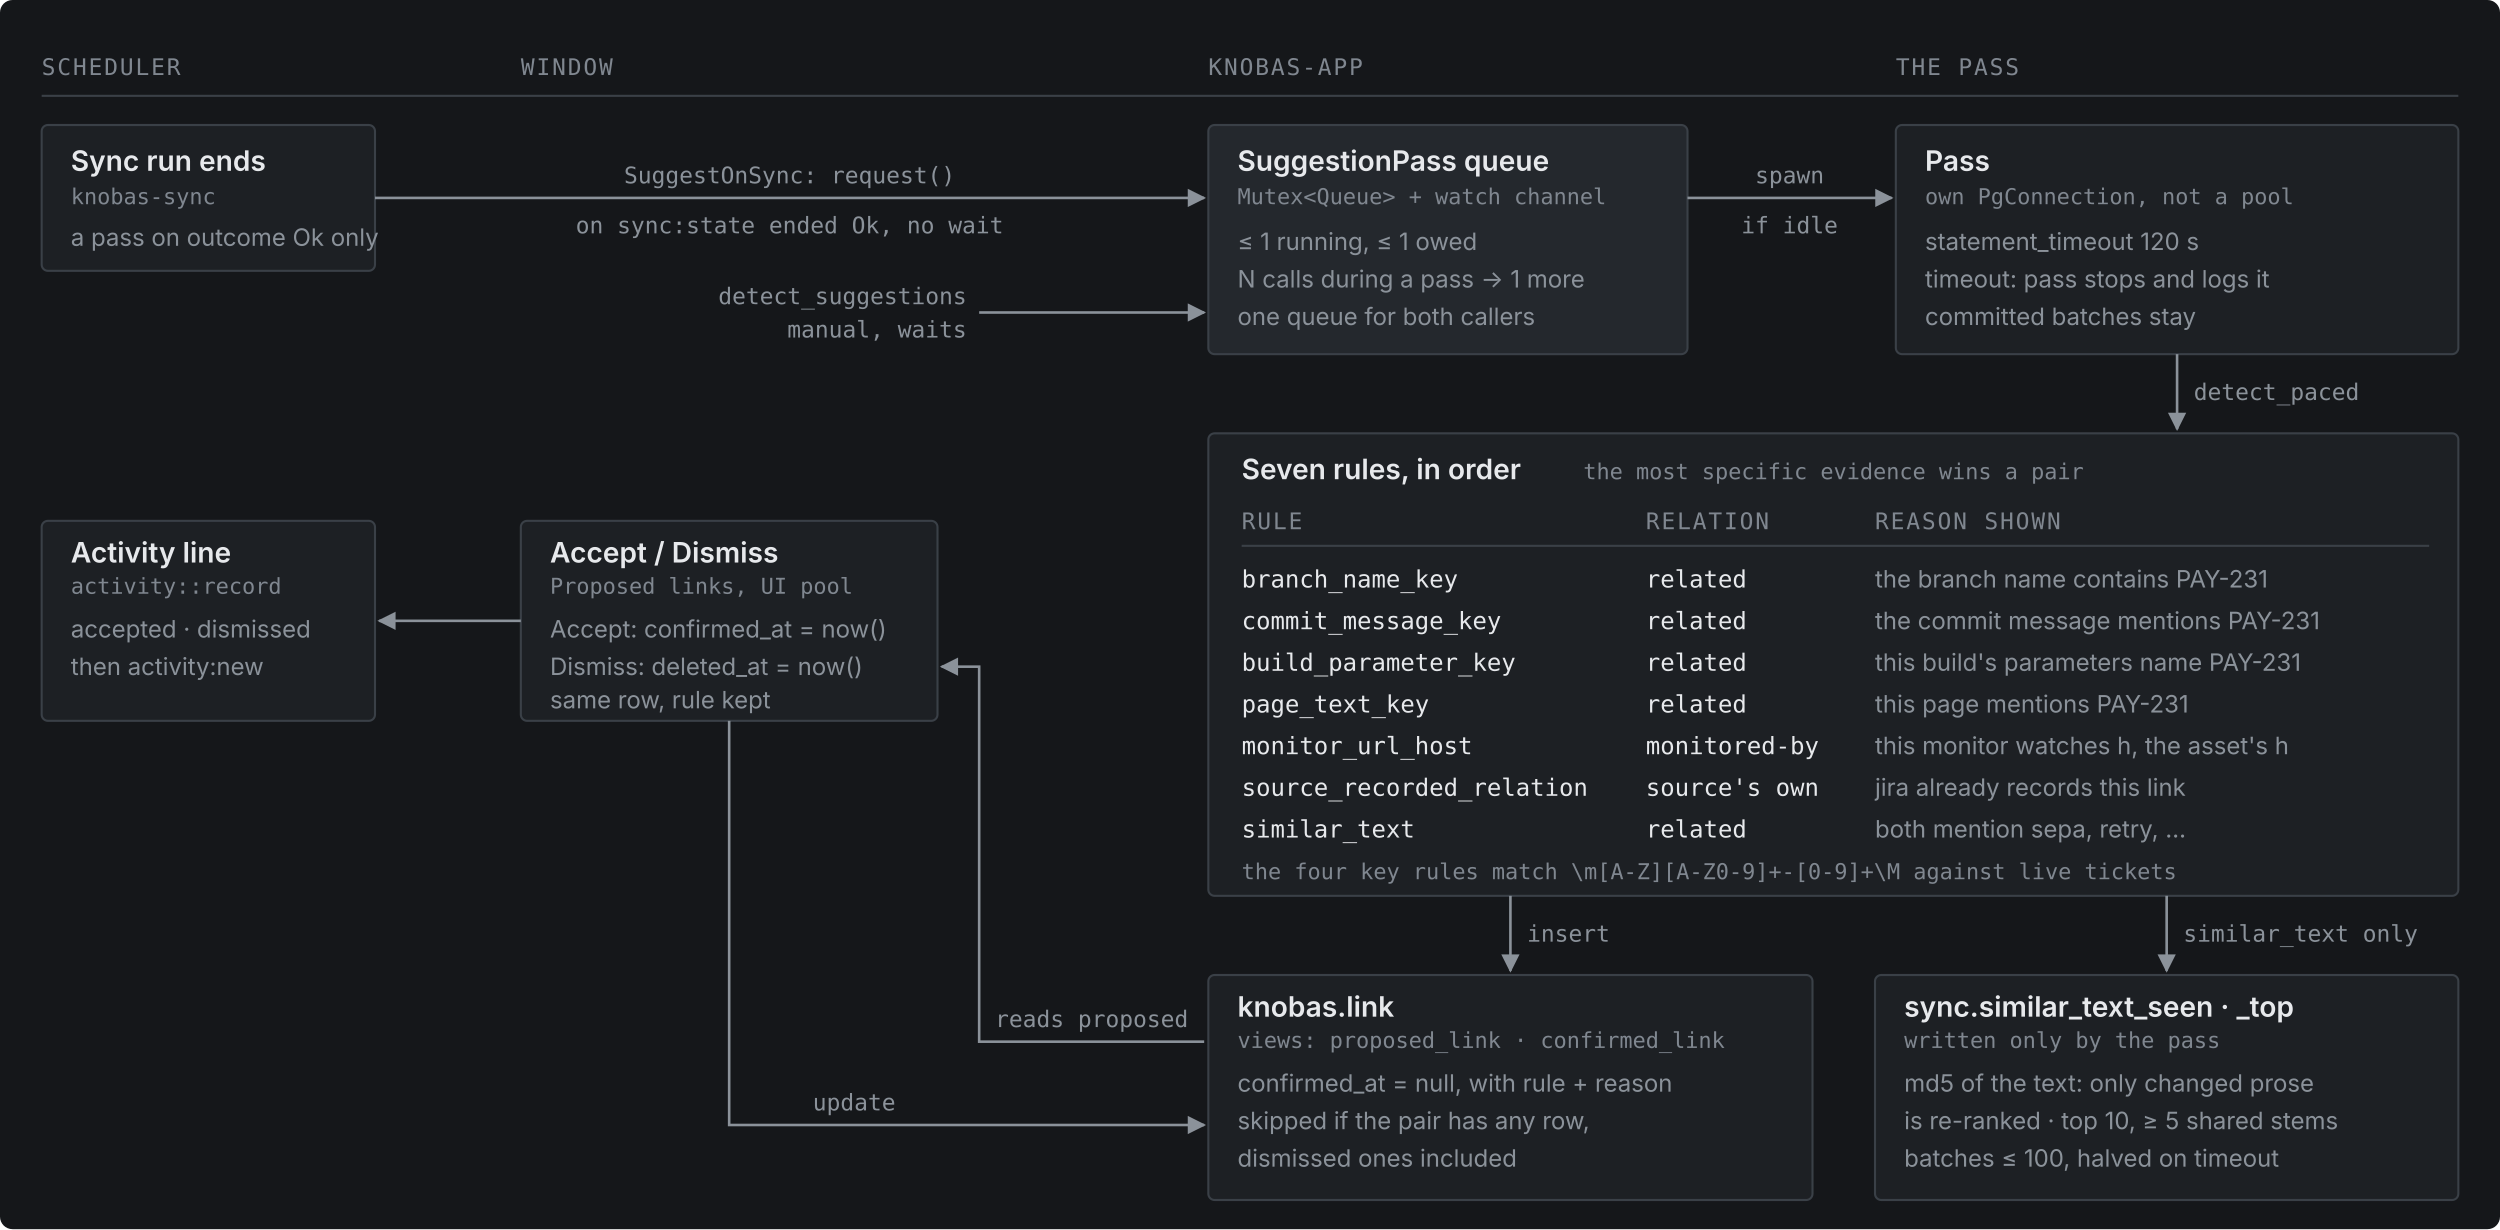
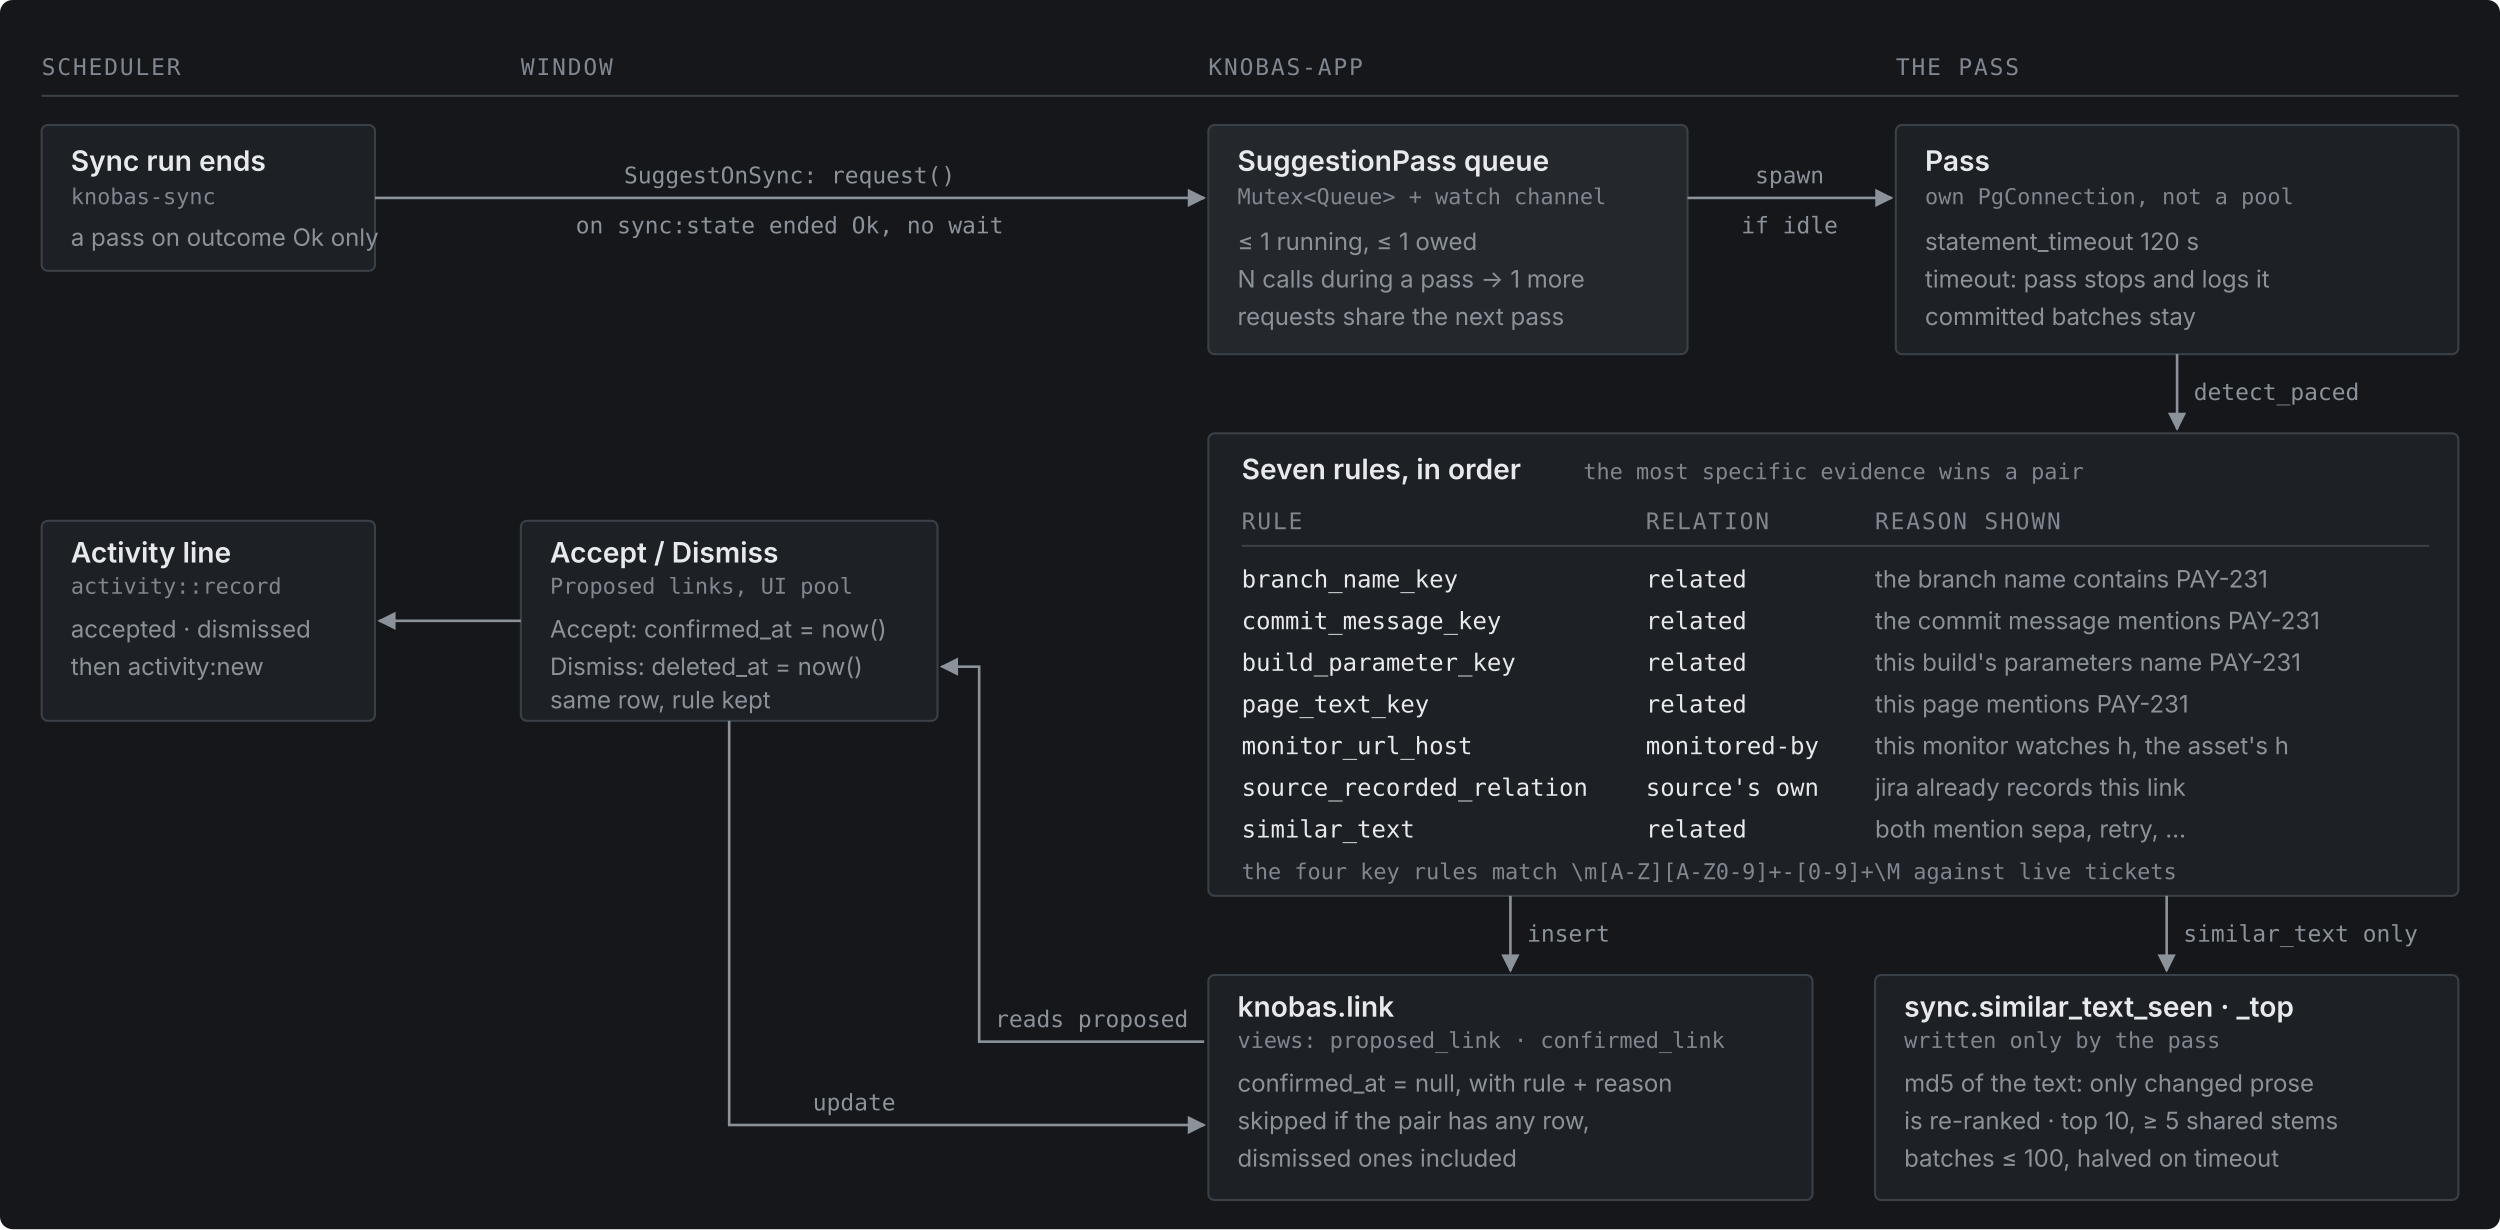
- <svg xmlns="http://www.w3.org/2000/svg" width="1200" height="590" viewBox="0 0 1200 590" role="img" aria-label="Suggestion pass: a sync run that ends OK makes the scheduler request a pass, without waiting; the detect_suggestions command asks for one and waits; a queue coalesces requests into at most one running pass plus one owed; the pass runs seven rules on its own connection and inserts unconfirmed rows into knobas.link; the window reads proposed_link and accept or dismiss updates the same row and writes an activity line.">
+ <svg xmlns="http://www.w3.org/2000/svg" width="1200" height="590" viewBox="0 0 1200 590" role="img" aria-label="Suggestion pass: a sync run that ends OK makes the scheduler request a pass, without waiting; a queue coalesces requests into at most one running pass plus one owed; the pass runs seven rules on its own connection and inserts unconfirmed rows into knobas.link; the window reads proposed_link and accept or dismiss updates the same row and writes an activity line.">
  <defs>
    <marker id="ch" viewBox="0 0 10 10" refX="9" refY="5" markerWidth="7" markerHeight="7" orient="auto-start-reverse">
      <path class="mk" d="M0,0 L10,5 L0,10 z" />
    </marker>
  </defs>
  <style>.bx{fill:#1D2024;stroke:#3A4047;stroke-width:1}
.bx2{fill:#24282D;stroke:#3A4047;stroke-width:1}
.bxd{fill:none;stroke:#3A4047;stroke-width:1;stroke-dasharray:4 4}
.bxa{fill:#24282D;stroke:#FFB020;stroke-width:1.5}
.grp{fill:none;stroke:#2E3339;stroke-width:1}
.hl{stroke:#3A4047;stroke-width:1}
.t{fill:#E7E9EC;font-family:'IBM Plex Sans',system-ui,-apple-system,'Segoe UI',sans-serif;font-size:13.5px;font-weight:600}
.s{fill:#8B929A;font-family:'IBM Plex Sans',system-ui,-apple-system,'Segoe UI',sans-serif;font-size:11.5px}
.m{fill:#E7E9EC;font-family:'IBM Plex Mono',ui-monospace,Menlo,Consolas,monospace;font-size:11.5px}
.mf{fill:#808790;font-family:'IBM Plex Mono',ui-monospace,Menlo,Consolas,monospace;font-size:10.5px}
.h{fill:#808790;font-family:'IBM Plex Mono',ui-monospace,Menlo,Consolas,monospace;font-size:11px;letter-spacing:.08em}
.lb{fill:#8B929A;font-family:'IBM Plex Mono',ui-monospace,Menlo,Consolas,monospace;font-size:11px}
.lba{fill:#FFB020;font-family:'IBM Plex Mono',ui-monospace,Menlo,Consolas,monospace;font-size:11px}
.bad{fill:#FF6A5C}
.ar{fill:none;stroke:#8B929A;stroke-width:1.25}
.ara{fill:none;stroke:#FFB020;stroke-width:1.5}
.mk{fill:#8B929A}
.mka{fill:#FFB020}</style>
  <rect x="0" y="0" width="1200" height="590" rx="6" fill="#15171A" />
  <text class="h" x="20" y="36">SCHEDULER</text>
  <text class="h" x="250" y="36">WINDOW</text>
  <text class="h" x="580" y="36">KNOBAS-APP</text>
  <text class="h" x="910" y="36">THE PASS</text>
  <line class="hl" x1="20" y1="46" x2="1180" y2="46" />
  <rect class="bx" x="20" y="60" width="160" height="70" rx="3" />
  <text class="t" x="34" y="82">Sync run ends</text>
  <text class="mf" x="34" y="98">knobas-sync</text>
  <text class="s" x="34" y="118">a pass on outcome Ok only</text>
  <line class="ar" x1="180" y1="95" x2="578" y2="95" marker-end="url(#ch)" />
  <text class="lb" x="379" y="88" text-anchor="middle">SuggestOnSync: request()</text>
  <text class="lb" x="379" y="112" text-anchor="middle">on sync:state ended Ok, no wait</text>
-   <line class="ar" x1="470" y1="150" x2="578" y2="150" marker-end="url(#ch)" />
-   <text class="lb" x="464" y="146" text-anchor="end">detect_suggestions</text>
-   <text class="lb" x="464" y="162" text-anchor="end">manual, waits</text>
  <rect class="bx2" x="580" y="60" width="230" height="110" rx="3" />
  <text class="t" x="594" y="82">SuggestionPass queue</text>
  <text class="mf" x="594" y="98">Mutex&lt;Queue&gt; + watch channel</text>
  <text class="s" x="594" y="120">≤ 1 running, ≤ 1 owed</text>
  <text class="s" x="594" y="138">N calls during a pass → 1 more</text>
-   <text class="s" x="594" y="156">one queue for both callers</text>
+   <text class="s" x="594" y="156">requests share the next pass</text>
  <line class="ar" x1="810" y1="95" x2="908" y2="95" marker-end="url(#ch)" />
  <text class="lb" x="859" y="88" text-anchor="middle">spawn</text>
  <text class="lb" x="859" y="112" text-anchor="middle">if idle</text>
  <rect class="bx" x="910" y="60" width="270" height="110" rx="3" />
  <text class="t" x="924" y="82">Pass</text>
  <text class="mf" x="924" y="98">own PgConnection, not a pool</text>
  <text class="s" x="924" y="120">statement_timeout 120 s</text>
  <text class="s" x="924" y="138">timeout: pass stops and logs it</text>
  <text class="s" x="924" y="156">committed batches stay</text>
  <line class="ar" x1="1045" y1="170" x2="1045" y2="206" marker-end="url(#ch)" />
  <text class="lb" x="1053" y="192">detect_paced</text>
  <rect class="bx" x="580" y="208" width="600" height="222" rx="3" />
  <text class="t" x="596" y="230">Seven rules, in order</text>
  <text class="mf" x="760" y="230">the most specific evidence wins a pair</text>
  <text class="h" x="596" y="254">RULE</text>
  <text class="h" x="790" y="254">RELATION</text>
  <text class="h" x="900" y="254">REASON SHOWN</text>
  <line class="hl" x1="596" y1="262" x2="1166" y2="262" />
  <text class="m" x="596" y="282">branch_name_key</text>
  <text class="m" x="790" y="282">related</text>
  <text class="s" x="900" y="282">the branch name contains PAY-231</text>
  <text class="m" x="596" y="302">commit_message_key</text>
  <text class="m" x="790" y="302">related</text>
  <text class="s" x="900" y="302">the commit message mentions PAY-231</text>
  <text class="m" x="596" y="322">build_parameter_key</text>
  <text class="m" x="790" y="322">related</text>
  <text class="s" x="900" y="322">this build's parameters name PAY-231</text>
  <text class="m" x="596" y="342">page_text_key</text>
  <text class="m" x="790" y="342">related</text>
  <text class="s" x="900" y="342">this page mentions PAY-231</text>
  <text class="m" x="596" y="362">monitor_url_host</text>
  <text class="m" x="790" y="362">monitored-by</text>
  <text class="s" x="900" y="362">this monitor watches h, the asset's h</text>
  <text class="m" x="596" y="382">source_recorded_relation</text>
  <text class="m" x="790" y="382">source's own</text>
  <text class="s" x="900" y="382">jira already records this link</text>
  <text class="m" x="596" y="402">similar_text</text>
  <text class="m" x="790" y="402">related</text>
  <text class="s" x="900" y="402">both mention sepa, retry, …</text>
  <text class="mf" x="596" y="422">the four key rules match \m[A-Z][A-Z0-9]+-[0-9]+\M against live tickets</text>
  <line class="ar" x1="725" y1="430" x2="725" y2="466" marker-end="url(#ch)" />
  <text class="lb" x="733" y="452">insert</text>
  <line class="ar" x1="1040" y1="430" x2="1040" y2="466" marker-end="url(#ch)" />
  <text class="lb" x="1048" y="452">similar_text only</text>
  <rect class="bx" x="580" y="468" width="290" height="108" rx="3" />
  <text class="t" x="594" y="488">knobas.link</text>
  <text class="mf" x="594" y="503">views: proposed_link · confirmed_link</text>
  <text class="s" x="594" y="524">confirmed_at = null, with rule + reason</text>
  <text class="s" x="594" y="542">skipped if the pair has any row,</text>
  <text class="s" x="594" y="560">dismissed ones included</text>
  <rect class="bx" x="900" y="468" width="280" height="108" rx="3" />
  <text class="t" x="914" y="488">sync.similar_text_seen · _top</text>
  <text class="mf" x="914" y="503">written only by the pass</text>
  <text class="s" x="914" y="524">md5 of the text: only changed prose</text>
  <text class="s" x="914" y="542">is re-ranked · top 10, ≥ 5 shared stems</text>
  <text class="s" x="914" y="560">batches ≤ 100, halved on timeout</text>
  <rect class="bx" x="250" y="250" width="200" height="96" rx="3" />
  <text class="t" x="264" y="270">Accept / Dismiss</text>
  <text class="mf" x="264" y="285">Proposed links, UI pool</text>
  <text class="s" x="264" y="306">Accept: confirmed_at = now()</text>
  <text class="s" x="264" y="324">Dismiss: deleted_at = now()</text>
  <text class="s" x="264" y="340">same row, rule kept</text>
  <line class="ar" x1="250" y1="298" x2="182" y2="298" marker-end="url(#ch)" />
  <rect class="bx" x="20" y="250" width="160" height="96" rx="3" />
  <text class="t" x="34" y="270">Activity line</text>
  <text class="mf" x="34" y="285">activity::record</text>
  <text class="s" x="34" y="306">accepted · dismissed</text>
  <text class="s" x="34" y="324">then activity:new</text>
  <path class="ar" d="M350,346 L350,540 L578,540" marker-end="url(#ch)" />
  <text class="lb" x="410" y="533" text-anchor="middle">update</text>
  <path class="ar" d="M578,500 L470,500 L470,320 L452,320" marker-end="url(#ch)" />
  <text class="lb" x="524" y="493" text-anchor="middle">reads proposed</text>
</svg>
